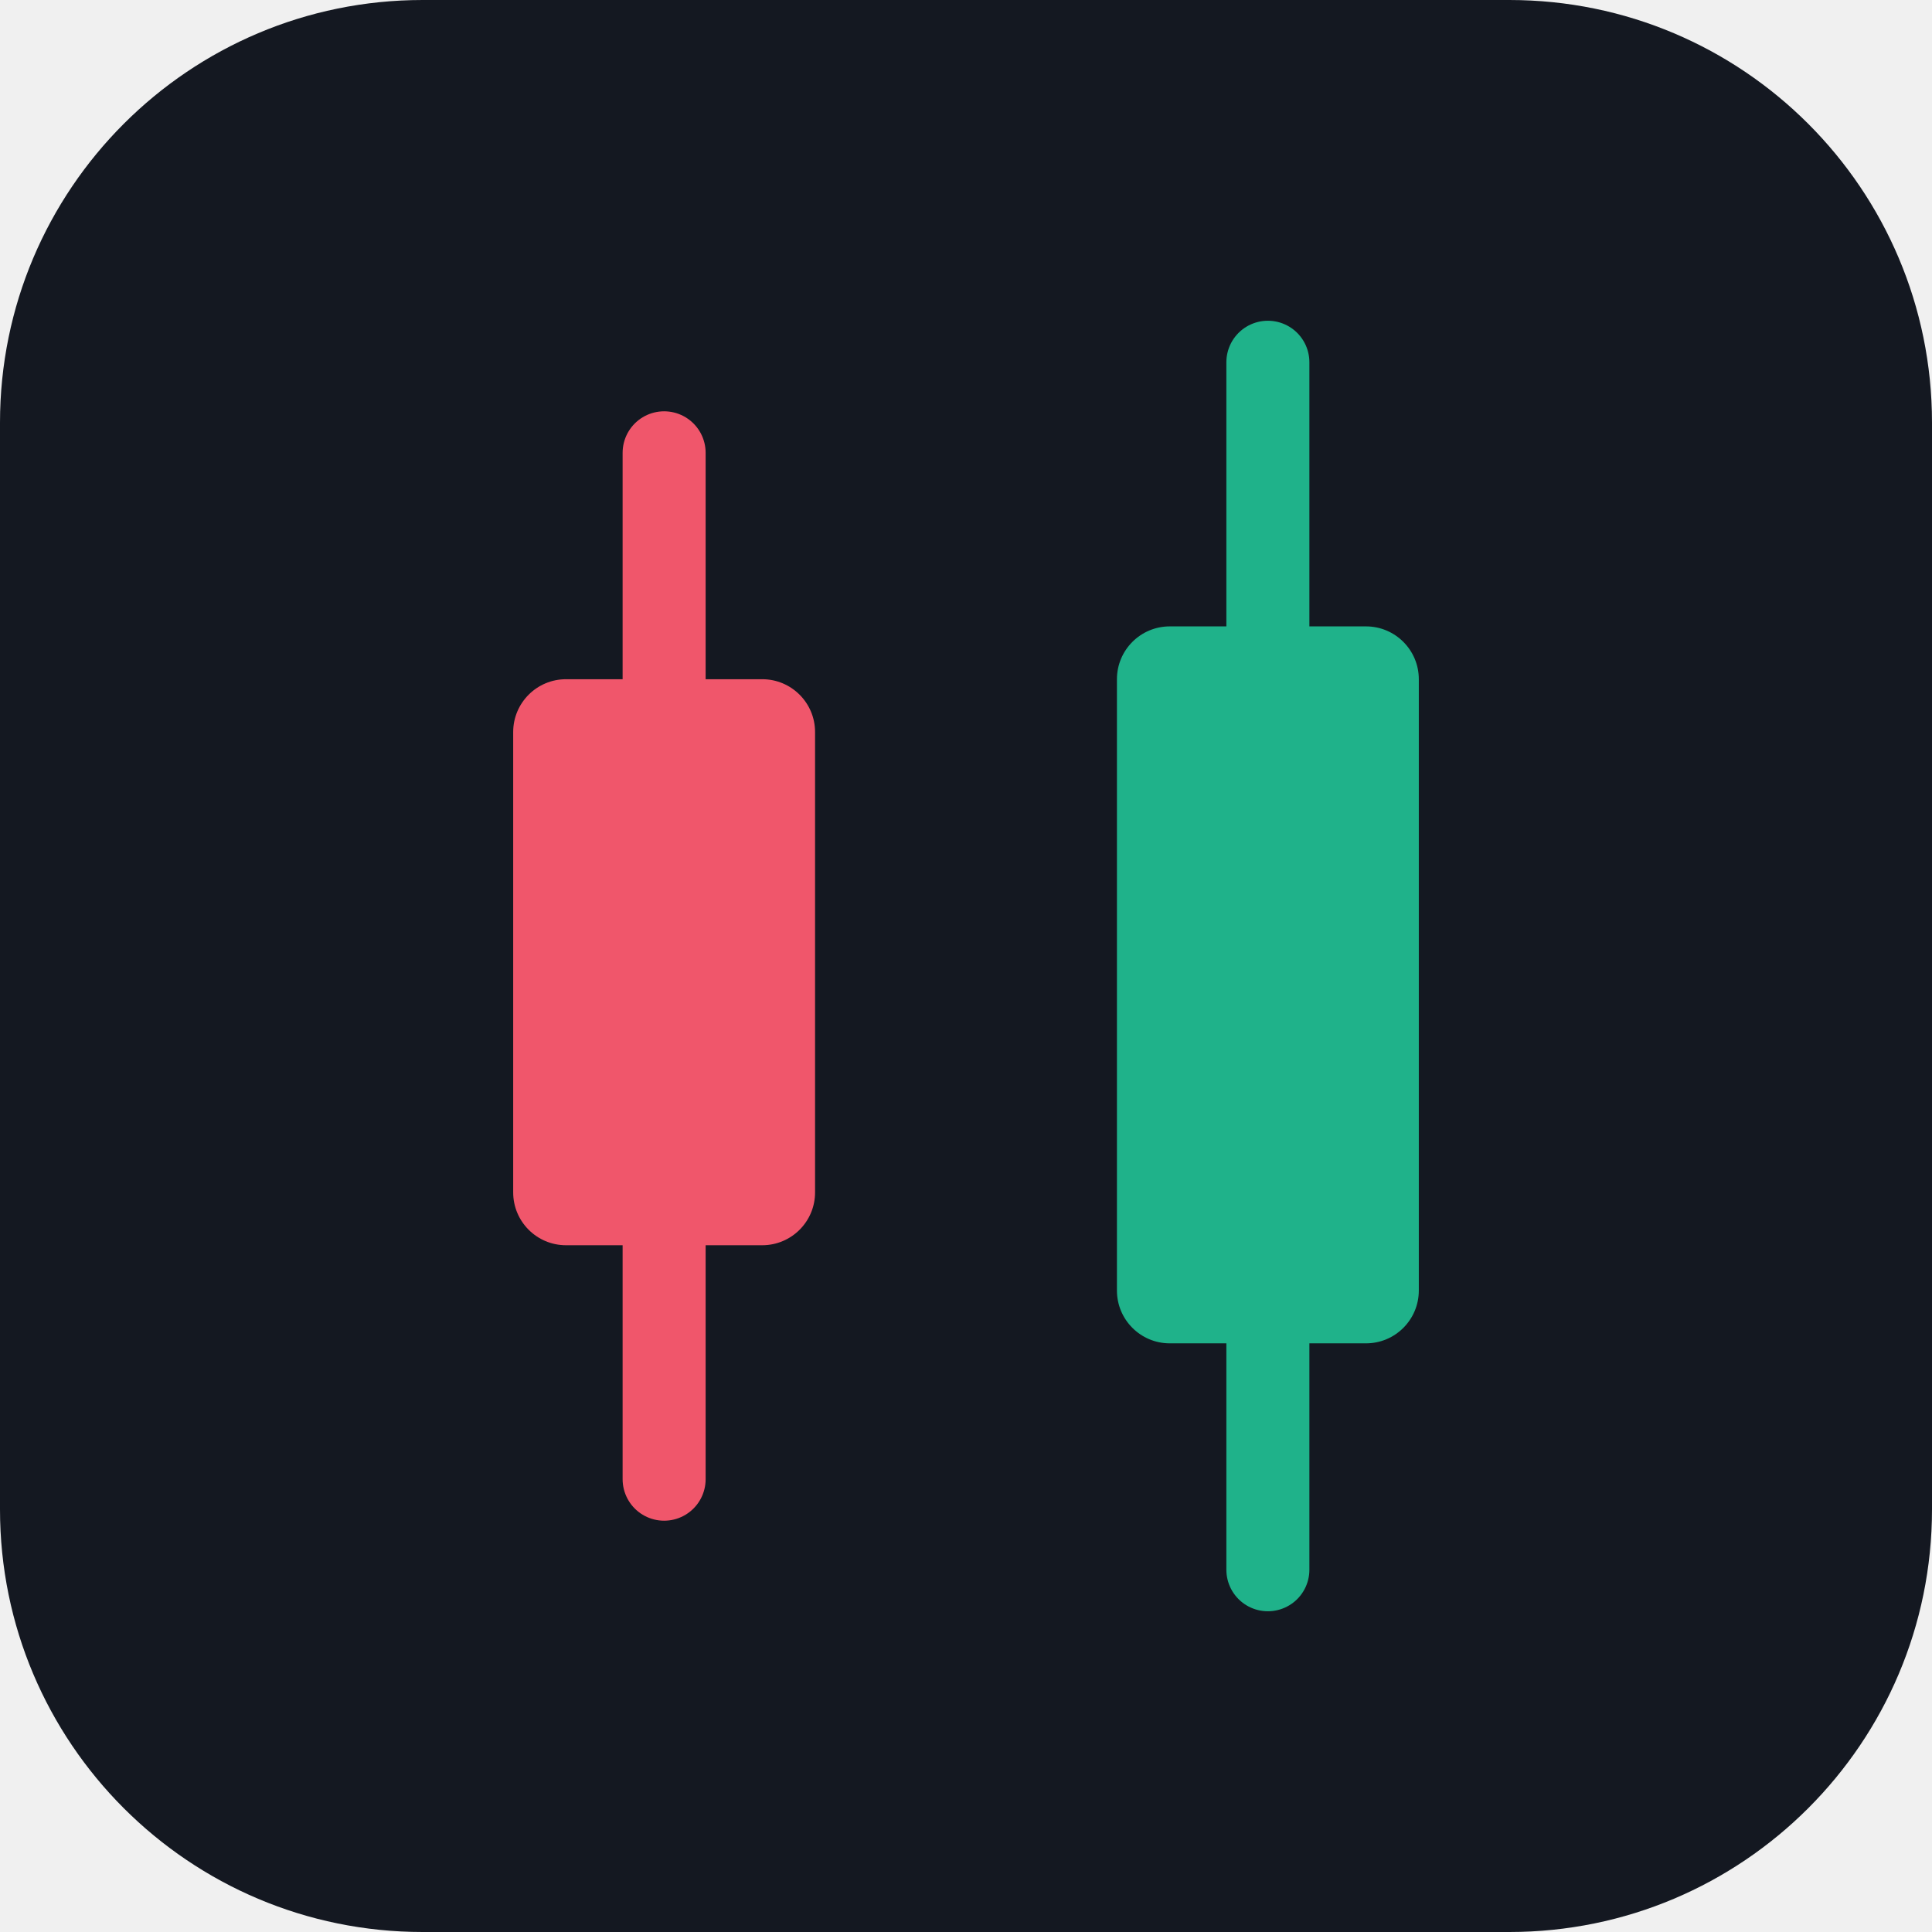
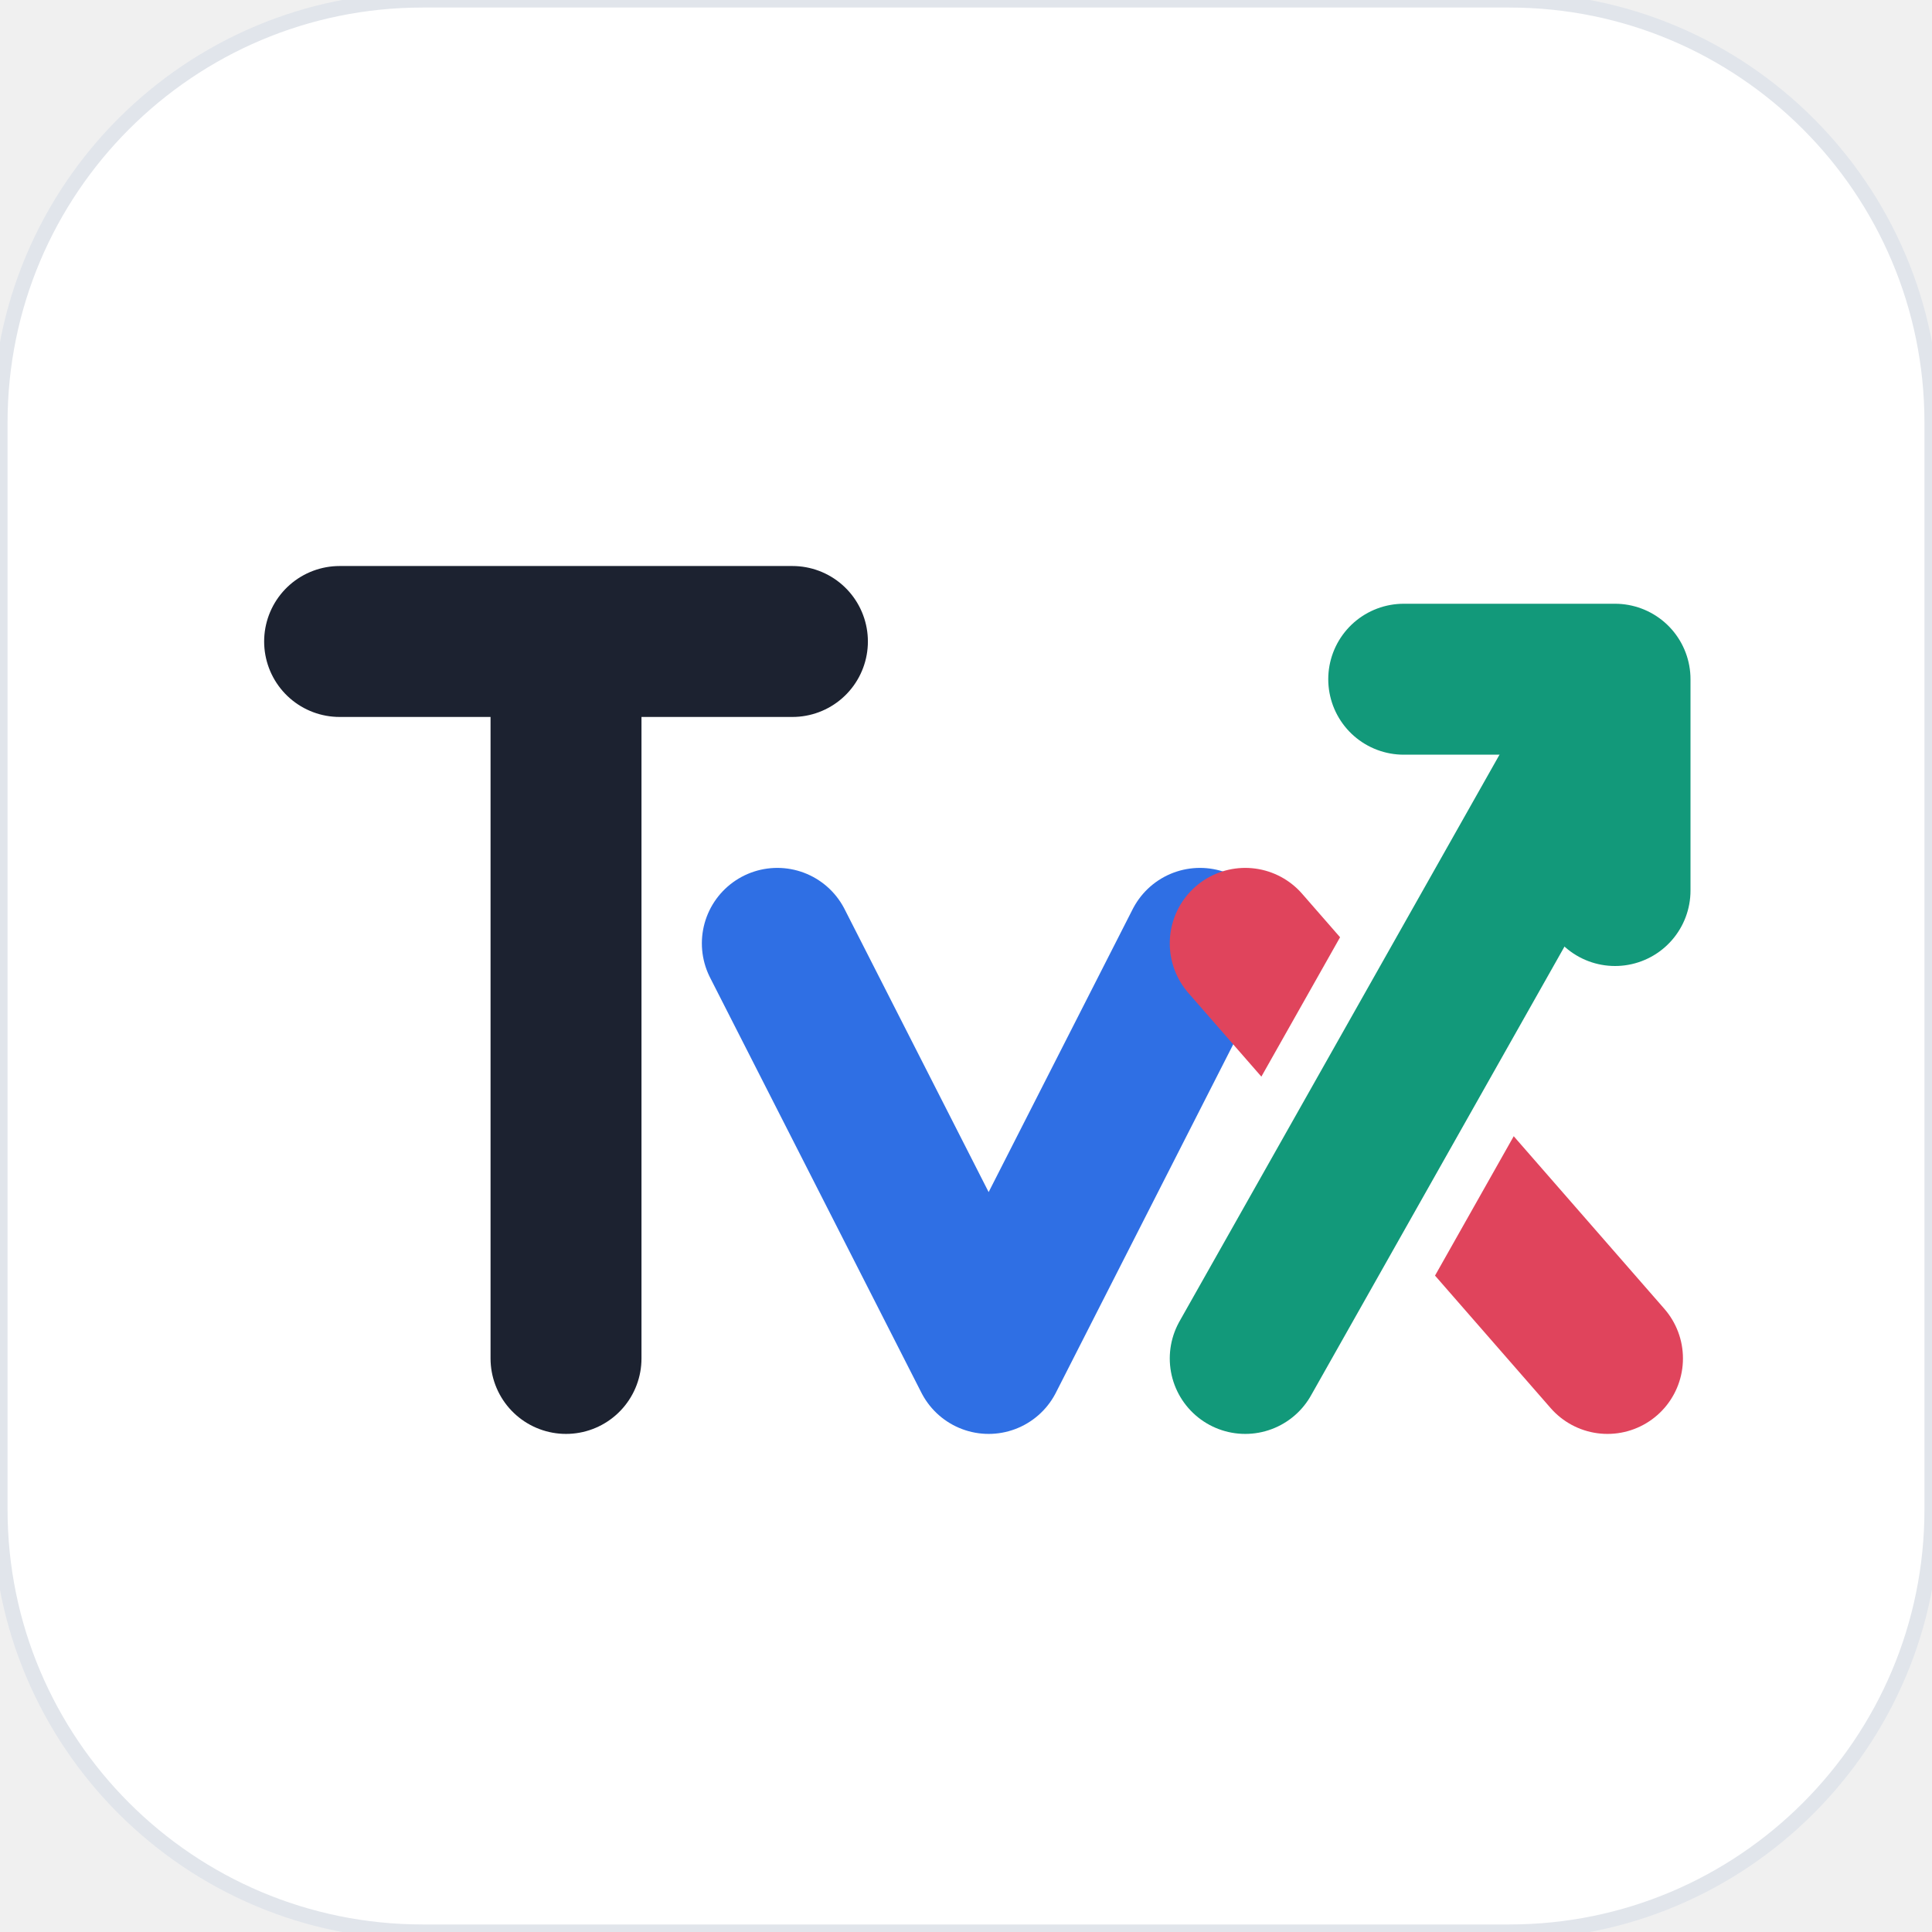
<svg xmlns="http://www.w3.org/2000/svg" viewBox="0 0 512 512">
-   <rect width="512" height="512" rx="112" fill="#141821" />
-   <g stroke-linecap="round" stroke-width="22">
-     <path d="M176 120v60M176 330v62" stroke="#f0566b" />
-     <rect x="136" y="180" width="80" height="150" rx="14" fill="#f0566b" />
-     <path d="M336 96v70M336 356v60" stroke="#1fb28a" />
-     <rect x="296" y="166" width="80" height="190" rx="14" fill="#1fb28a" />
+   <rect width="512" height="512" rx="112" fill="#ffffff" stroke="#e1e5eb" stroke-width="4" />
+   <g fill="none" stroke-linecap="round" stroke-linejoin="round" stroke-width="40">
+     <path d="M90 170h120M150 170v190" stroke="#1c2230" />
+     <path d="M206 250l56 110 56-110" stroke="#2f6fe4" />
+     <path d="M330 250l96 110" stroke="#e0445c" />
+     <path d="M426 190l-96 170" stroke="#ffffff" stroke-width="66" />
+     <path d="M426 190l-96 170" stroke="#12997a" />
+     <path d="M372 180h56v56" stroke="#12997a" />
  </g>
</svg>
